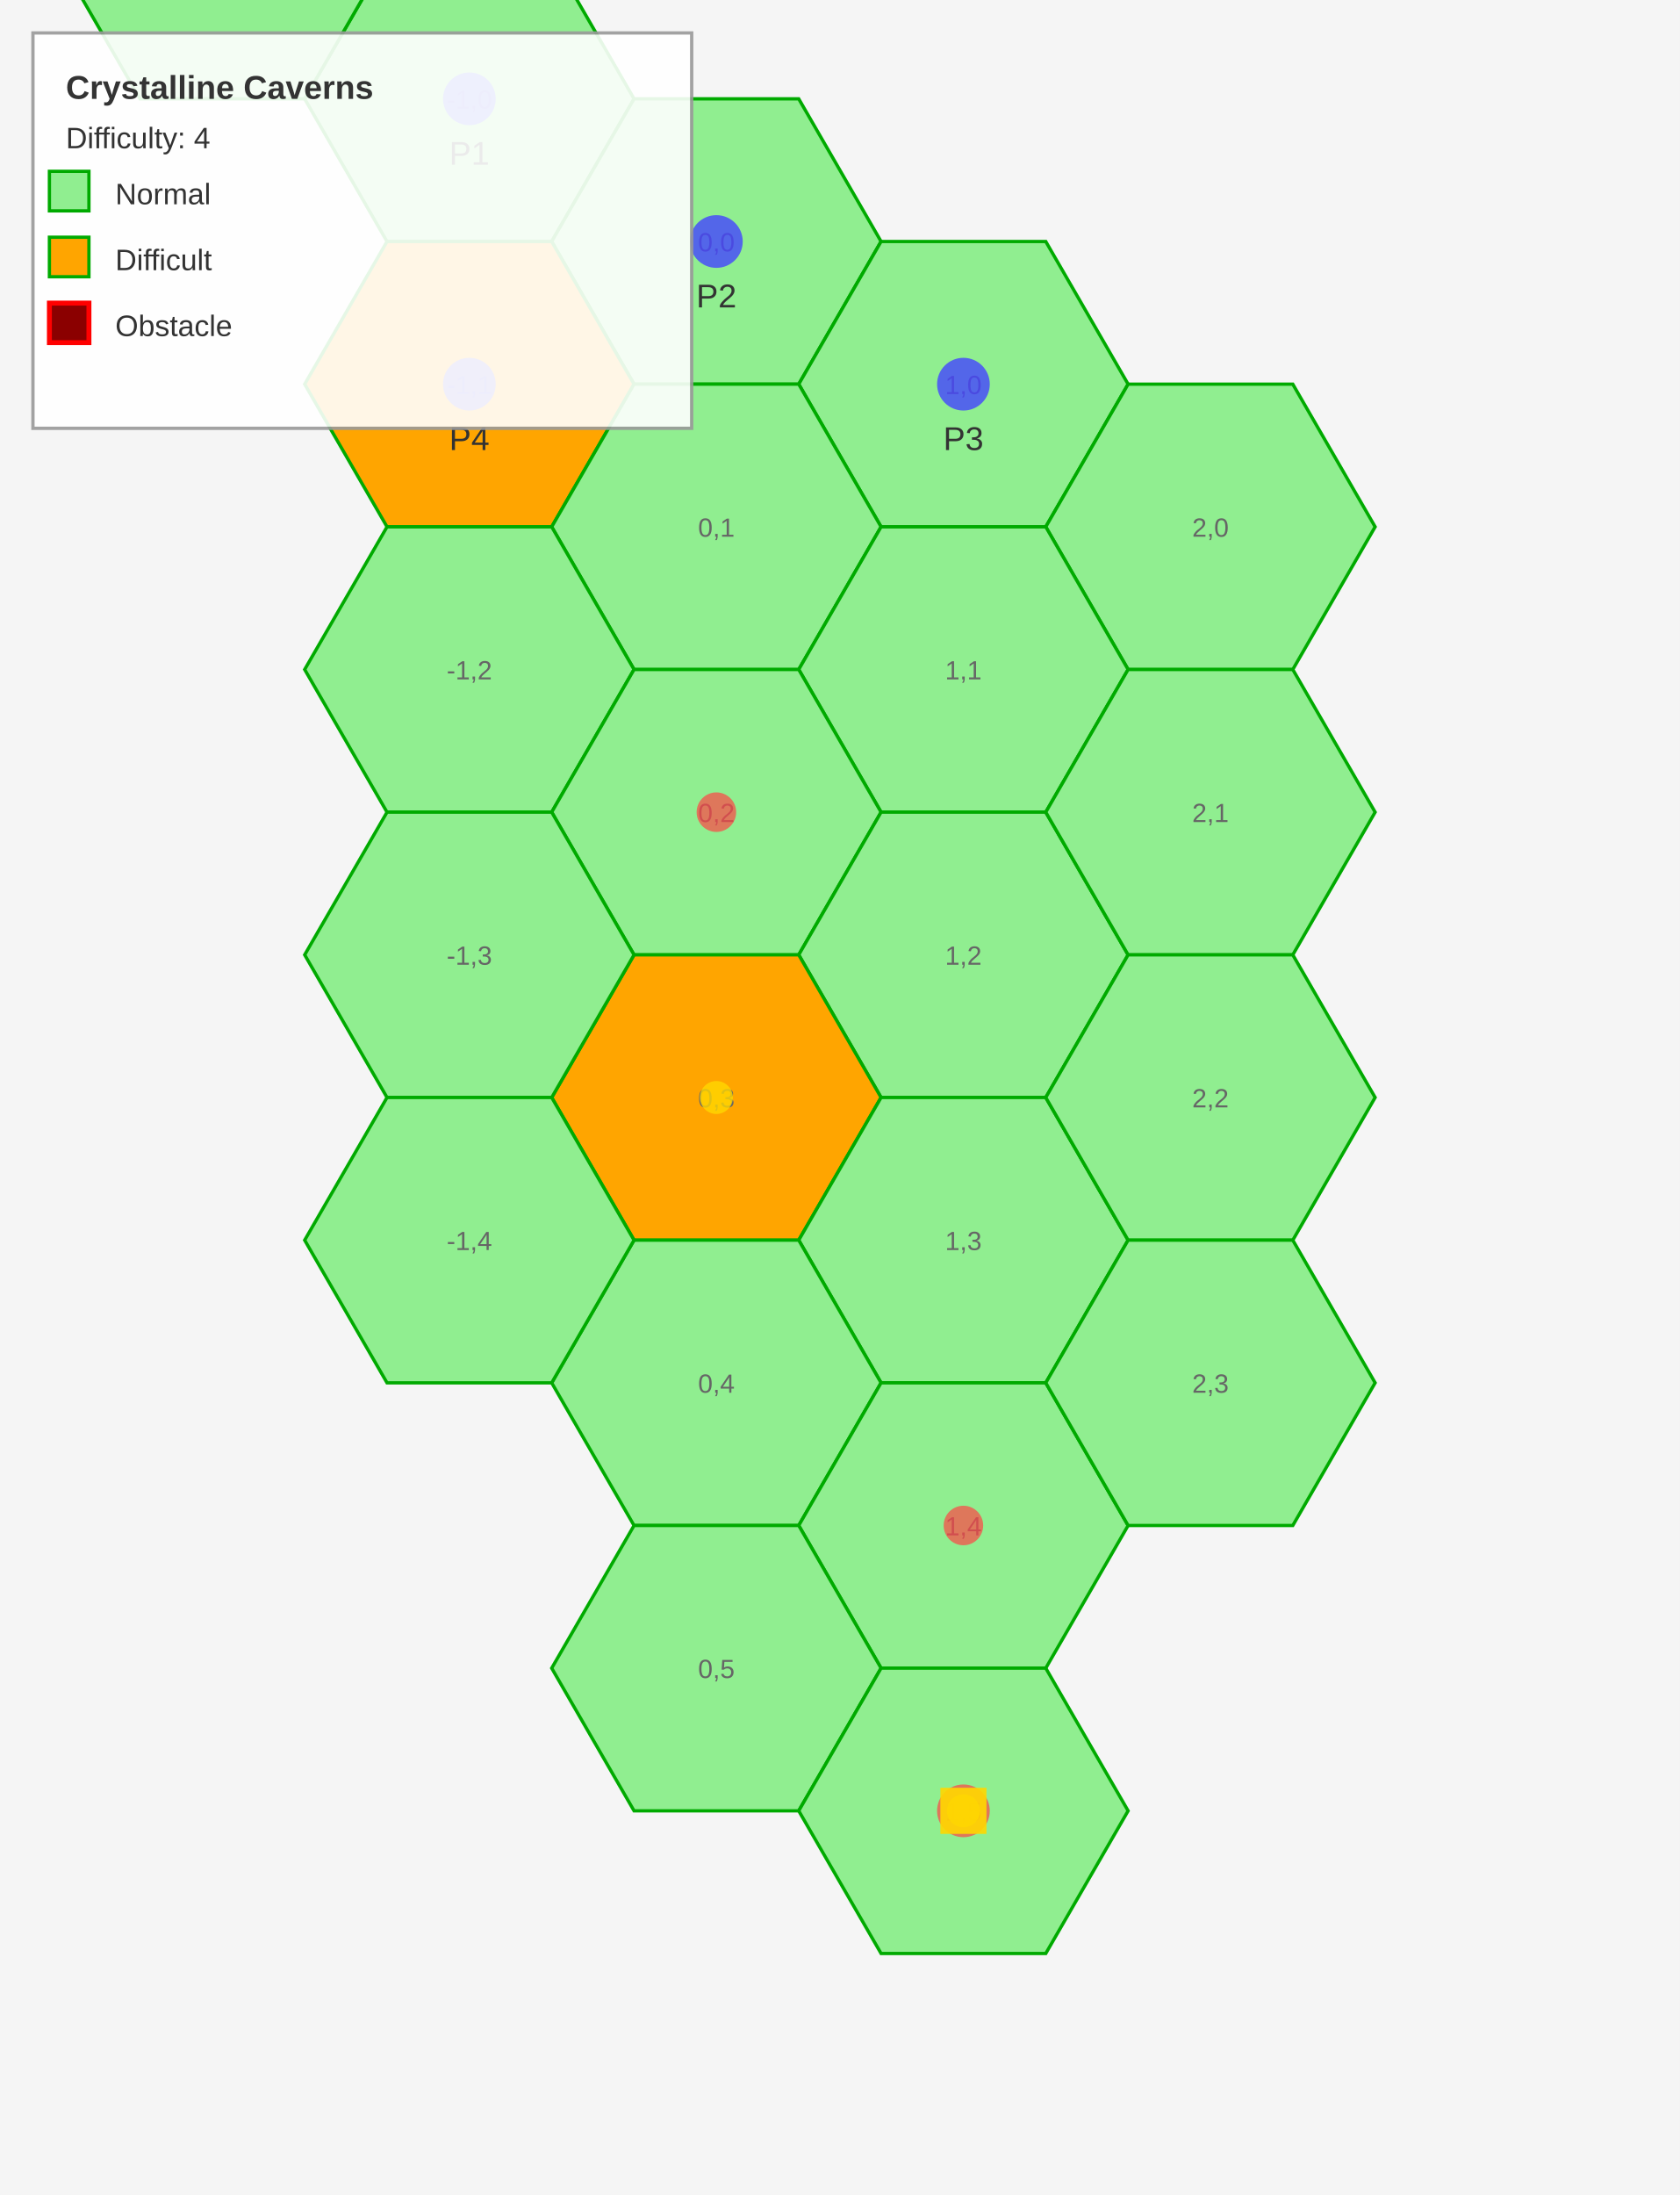
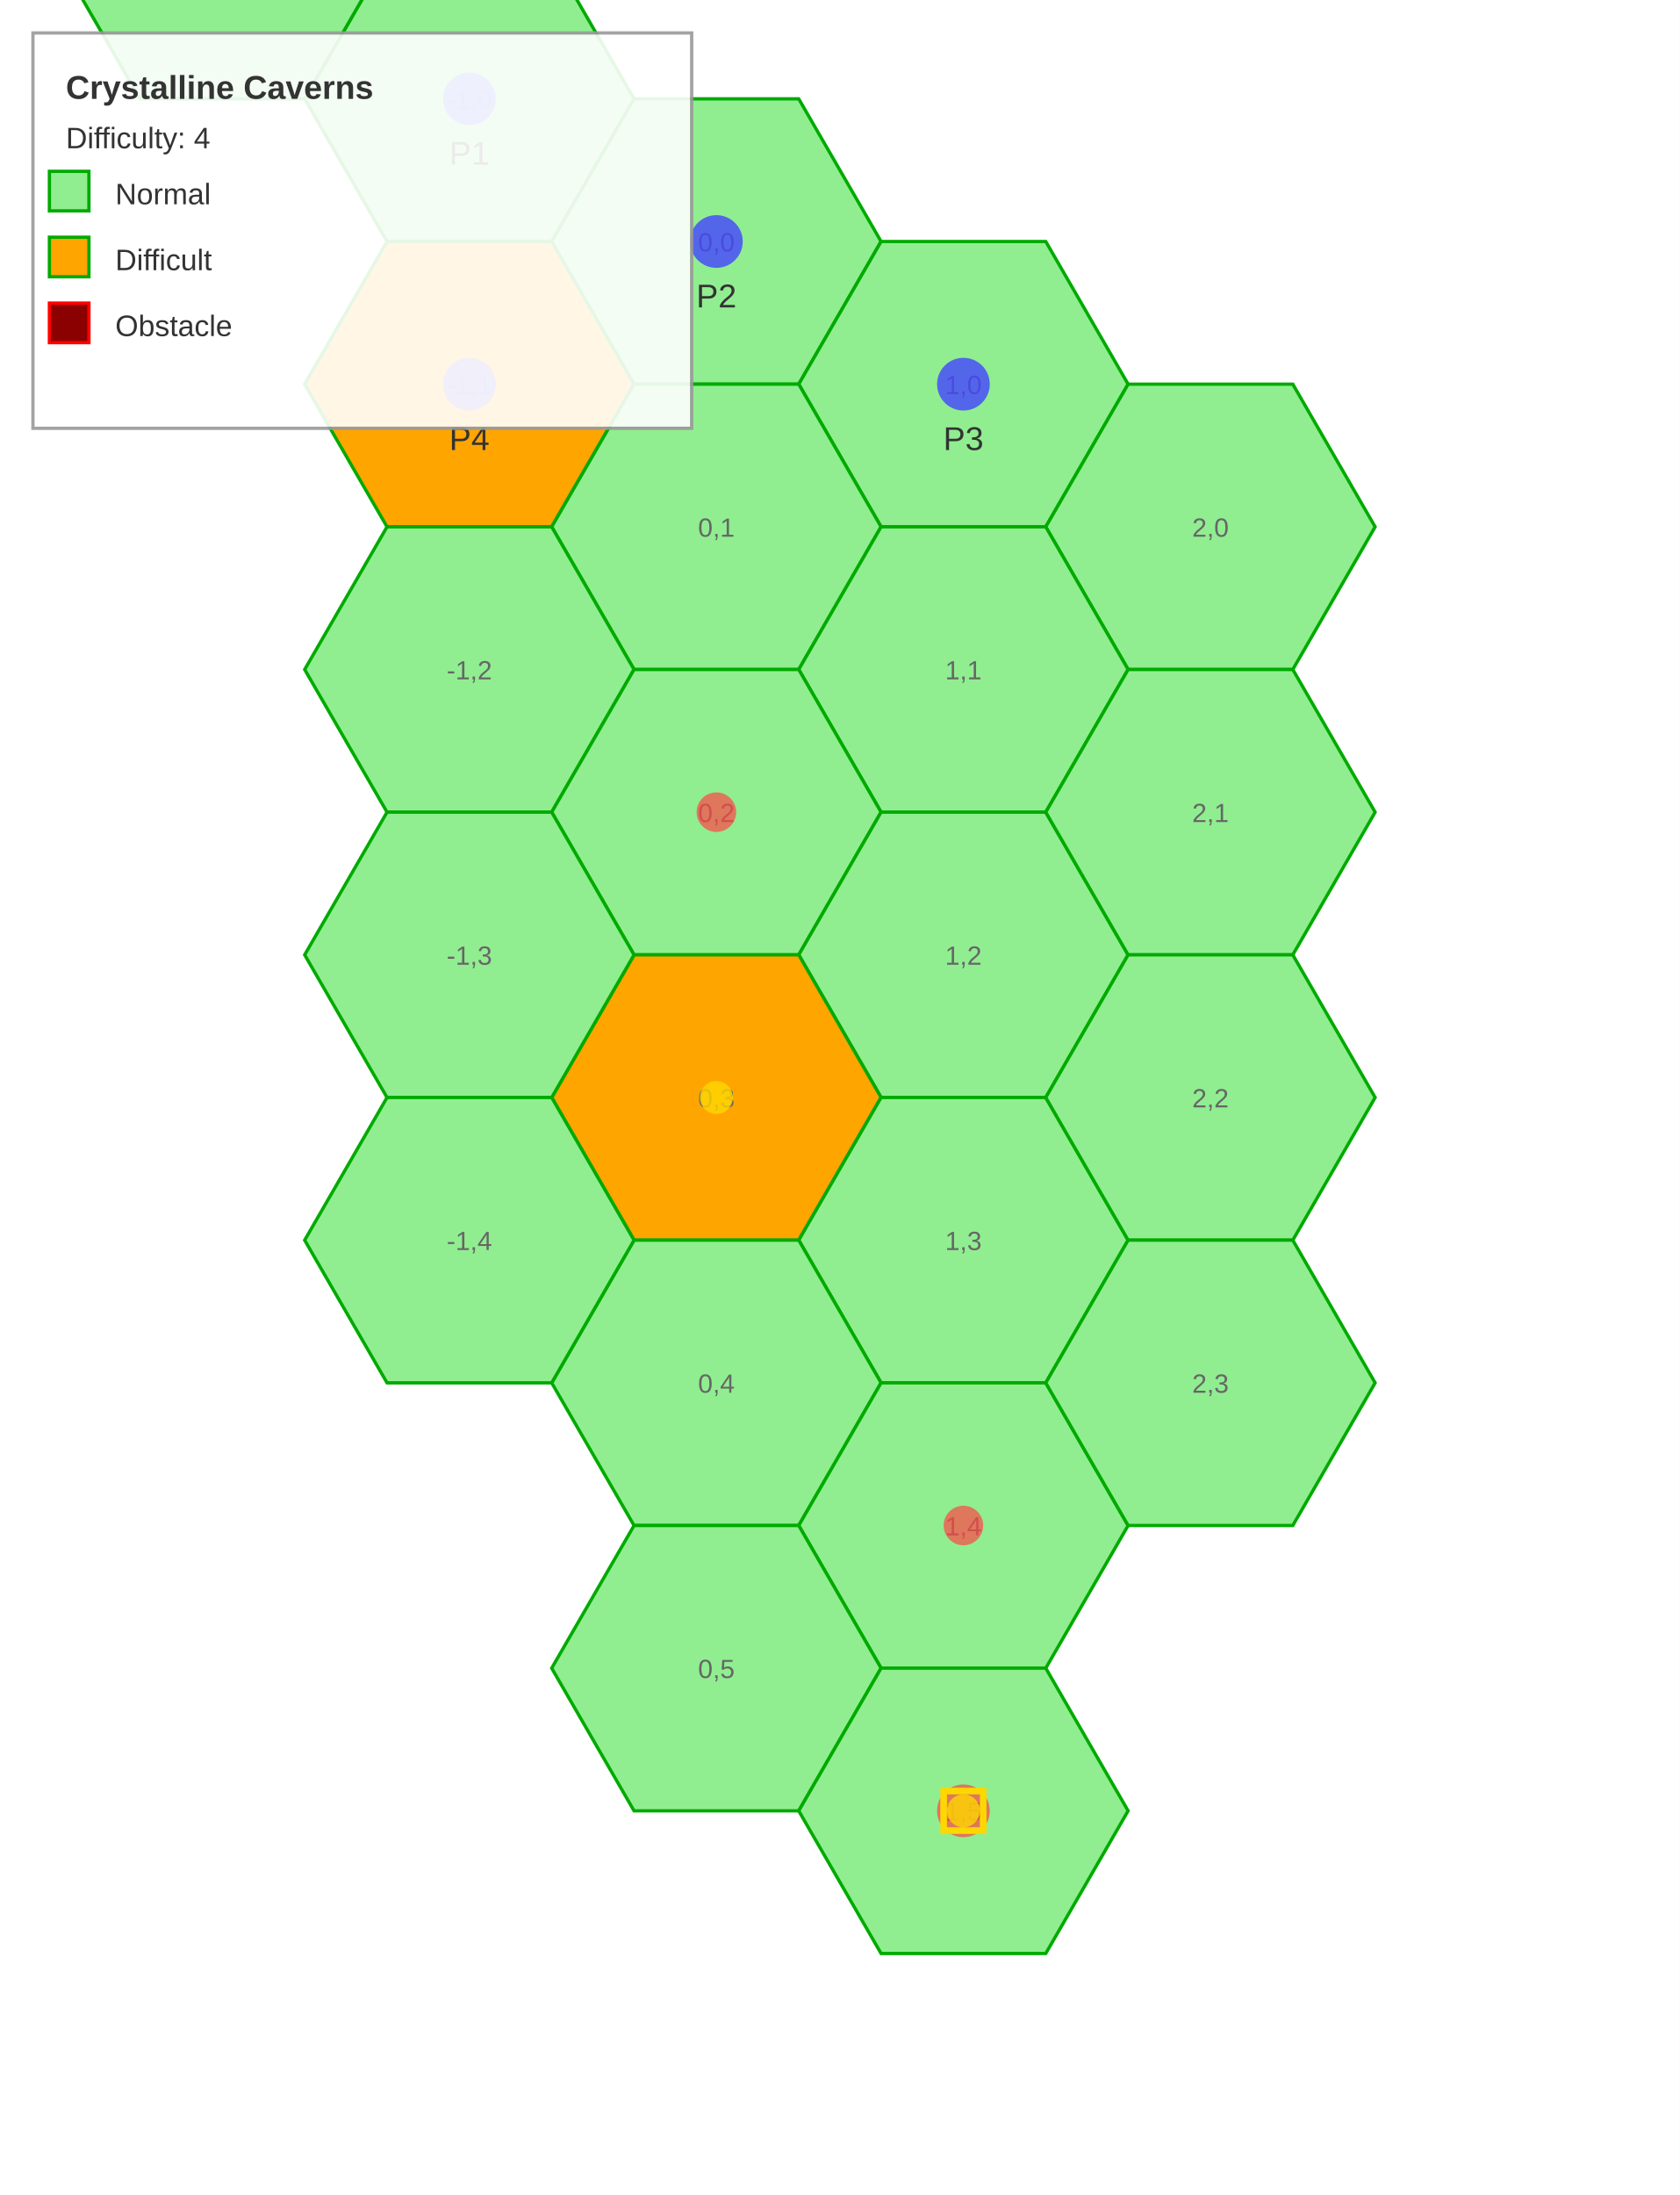
<svg xmlns="http://www.w3.org/2000/svg" width="510.0" height="666.218">
  <defs>
    <style>
.hex-normal { fill: #90EE90; stroke: #00AA00; stroke-width: 1; }
.hex-difficult { fill: #FFA500; stroke: #00AA00; stroke-width: 1; }
.hex-obstacle { fill: #8B0000; stroke: #FF0000; stroke-width: 1.5; }
- .hex-empty { fill: none; stroke: #00AA00; stroke-width: 0.5; opacity: 0.2; }
- .grid-line { stroke: #00AA00; stroke-width: 1; opacity: 0.3; }
- .monster { fill: #FF4444; opacity: 0.7; }
- .player { fill: #4444FF; opacity: 0.8; }
- .objective { fill: #FFD700; opacity: 0.9; }
.label { font-size: 10px; font-family: Arial; fill: #333; text-anchor: middle; }
.coord { font-size: 8px; font-family: Arial; fill: #666; text-anchor: middle; }
</style>
  </defs>
-   <rect width="510.0" height="666.218" fill="#F5F5F5" />
+   <rect width="510.0" height="666.218" fill="white" />
  <g id="map">
    <polygon points="192.5,30 167.5,73.301 117.5,73.301 92.5,30.0 117.5,-13.301 167.5,-13.301" class="hex-normal" />
    <text x="142.5" y="33" class="coord">-1,0</text>
    <polygon points="267.5,73.301 242.5,116.603 192.5,116.603 167.5,73.301 192.5,30 242.5,30" class="hex-normal" />
    <text x="217.5" y="76.301" class="coord">0,0</text>
    <polygon points="342.5,116.603 317.5,159.904 267.5,159.904 242.5,116.603 267.5,73.301 317.5,73.301" class="hex-normal" />
    <text x="292.5" y="119.603" class="coord">1,0</text>
    <polygon points="117.5,-13.301 92.5,30 42.5,30.0 17.5,-13.301 42.5,-56.603 92.5,-56.603" class="hex-normal" />
    <text x="67.5" y="-10.301" class="coord">-2,0</text>
    <polygon points="417.5,159.904 392.5,203.205 342.5,203.205 317.5,159.904 342.5,116.603 392.5,116.603" class="hex-normal" />
    <text x="367.5" y="162.904" class="coord">2,0</text>
    <polygon points="192.5,116.603 167.5,159.904 117.5,159.904 92.5,116.603 117.5,73.301 167.5,73.301" class="hex-difficult" />
    <text x="142.5" y="119.603" class="coord">-1,1</text>
    <polygon points="267.5,159.904 242.5,203.205 192.5,203.205 167.5,159.904 192.5,116.603 242.5,116.603" class="hex-normal" />
    <text x="217.5" y="162.904" class="coord">0,1</text>
    <polygon points="342.5,203.205 317.5,246.506 267.5,246.506 242.5,203.205 267.5,159.904 317.5,159.904" class="hex-normal" />
    <text x="292.5" y="206.205" class="coord">1,1</text>
    <polygon points="192.5,203.205 167.5,246.506 117.5,246.506 92.5,203.205 117.5,159.904 167.5,159.904" class="hex-normal" />
    <text x="142.5" y="206.205" class="coord">-1,2</text>
    <polygon points="267.5,246.506 242.5,289.808 192.5,289.808 167.5,246.506 192.5,203.205 242.5,203.205" class="hex-normal" />
    <text x="217.5" y="249.506" class="coord">0,2</text>
    <polygon points="342.5,289.808 317.5,333.109 267.5,333.109 242.5,289.808 267.5,246.506 317.5,246.506" class="hex-normal" />
    <text x="292.5" y="292.808" class="coord">1,2</text>
    <polygon points="267.5,333.109 242.5,376.41 192.5,376.41 167.5,333.109 192.5,289.808 242.5,289.808" class="hex-difficult" />
    <text x="217.5" y="336.109" class="coord">0,3</text>
    <polygon points="342.5,376.41 317.5,419.711 267.5,419.711 242.5,376.41 267.5,333.109 317.5,333.109" class="hex-normal" />
    <text x="292.5" y="379.41" class="coord">1,3</text>
    <polygon points="192.5,289.808 167.5,333.109 117.5,333.109 92.5,289.808 117.5,246.506 167.5,246.506" class="hex-normal" />
    <text x="142.5" y="292.808" class="coord">-1,3</text>
    <polygon points="417.5,246.506 392.5,289.808 342.5,289.808 317.5,246.506 342.5,203.205 392.5,203.205" class="hex-normal" />
    <text x="367.5" y="249.506" class="coord">2,1</text>
    <polygon points="267.5,419.711 242.5,463.013 192.5,463.013 167.5,419.711 192.5,376.41 242.5,376.41" class="hex-normal" />
    <text x="217.5" y="422.711" class="coord">0,4</text>
    <polygon points="342.5,463.013 317.5,506.314 267.5,506.314 242.5,463.013 267.5,419.711 317.5,419.711" class="hex-normal" />
    <text x="292.5" y="466.013" class="coord">1,4</text>
    <polygon points="192.5,376.41 167.5,419.711 117.5,419.711 92.5,376.41 117.5,333.109 167.5,333.109" class="hex-normal" />
    <text x="142.5" y="379.41" class="coord">-1,4</text>
    <polygon points="417.5,333.109 392.5,376.41 342.5,376.41 317.5,333.109 342.5,289.808 392.5,289.808" class="hex-normal" />
    <text x="367.5" y="336.109" class="coord">2,2</text>
    <polygon points="267.5,506.314 242.5,549.615 192.5,549.615 167.5,506.314 192.5,463.013 242.5,463.013" class="hex-normal" />
    <text x="217.5" y="509.314" class="coord">0,5</text>
    <polygon points="342.5,549.615 317.5,592.917 267.5,592.917 242.5,549.615 267.5,506.314 317.5,506.314" class="hex-normal" />
    <text x="292.5" y="552.615" class="coord">1,5</text>
    <polygon points="417.5,419.711 392.5,463.013 342.5,463.013 317.5,419.711 342.5,376.41 392.5,376.41" class="hex-normal" />
    <text x="367.5" y="422.711" class="coord">2,3</text>
  </g>
  <g id="starting-positions">
-     <circle cx="142.5" cy="30" r="8" class="player" />
+     <circle cx="142.5" cy="30" r="8" fill="#4444FF" opacity="0.8" />
    <text x="142.5" y="50" class="label">P1</text>
-     <circle cx="217.5" cy="73.301" r="8" class="player" />
+     <circle cx="217.5" cy="73.301" r="8" fill="#4444FF" opacity="0.8" />
    <text x="217.5" y="93.301" class="label">P2</text>
-     <circle cx="292.5" cy="116.603" r="8" class="player" />
+     <circle cx="292.5" cy="116.603" r="8" fill="#4444FF" opacity="0.8" />
    <text x="292.5" y="136.603" class="label">P3</text>
-     <circle cx="142.5" cy="116.603" r="8" class="player" />
+     <circle cx="142.5" cy="116.603" r="8" fill="#4444FF" opacity="0.8" />
    <text x="142.5" y="136.603" class="label">P4</text>
  </g>
  <g id="monsters">
-     <circle cx="217.5" cy="246.506" r="6" class="monster" />
-     <circle cx="292.5" cy="463.013" r="6" class="monster" />
-     <circle cx="292.5" cy="549.615" r="8" class="monster" />
+     <circle cx="217.5" cy="246.506" r="6" fill="#FF4444" opacity="0.7" />
+     <circle cx="292.5" cy="463.013" r="6" fill="#FF4444" opacity="0.7" />
+     <circle cx="292.5" cy="549.615" r="8" fill="#FF4444" opacity="0.7" />
  </g>
  <g id="objectives">
-     <rect x="286.5" y="543.615" width="12" height="12" class="objective" fill="none" stroke="#FFD700" stroke-width="2" />
+     <rect x="286.5" y="543.615" width="12" height="12" fill="none" stroke="#FFD700" stroke-width="2" />
  </g>
  <g id="treasures">
-     <star points="217.5,326.109 220.5,331.109 224.5,331.109 221.5,334.109 222.5,339.109 217.5,336.109 212.5,339.109 213.5,334.109 210.5,331.109 214.5,331.109" fill="#FFD700" />
    <circle cx="217.5" cy="333.109" r="5" fill="#FFD700" opacity="0.8" />
-     <star points="292.5,542.615 295.5,547.615 299.5,547.615 296.5,550.615 297.5,555.615 292.5,552.615 287.5,555.615 288.5,550.615 285.5,547.615 289.5,547.615" fill="#FFD700" />
    <circle cx="292.5" cy="549.615" r="5" fill="#FFD700" opacity="0.8" />
  </g>
  <g id="legend">
    <rect x="10" y="10" width="200" height="120" fill="white" stroke="#999" stroke-width="1" opacity="0.9" />
    <text x="20" y="30" class="label" style="text-anchor: start; font-weight: bold;">Crystalline Caverns</text>
    <text x="20" y="45" class="label" style="text-anchor: start; font-size: 9px;">Difficulty: 4</text>
-     <rect x="15" y="52" width="12" height="12" class="hex-normal" />
+     <rect x="15" y="52" width="12" height="12" fill="#90EE90" stroke="#00AA00" />
    <text x="35" y="62" class="label" style="text-anchor: start; font-size: 9px;">Normal</text>
-     <rect x="15" y="72" width="12" height="12" class="hex-difficult" />
+     <rect x="15" y="72" width="12" height="12" fill="#FFA500" stroke="#00AA00" />
    <text x="35" y="82" class="label" style="text-anchor: start; font-size: 9px;">Difficult</text>
-     <rect x="15" y="92" width="12" height="12" class="hex-obstacle" />
+     <rect x="15" y="92" width="12" height="12" fill="#8B0000" stroke="#FF0000" />
    <text x="35" y="102" class="label" style="text-anchor: start; font-size: 9px;">Obstacle</text>
  </g>
</svg>
